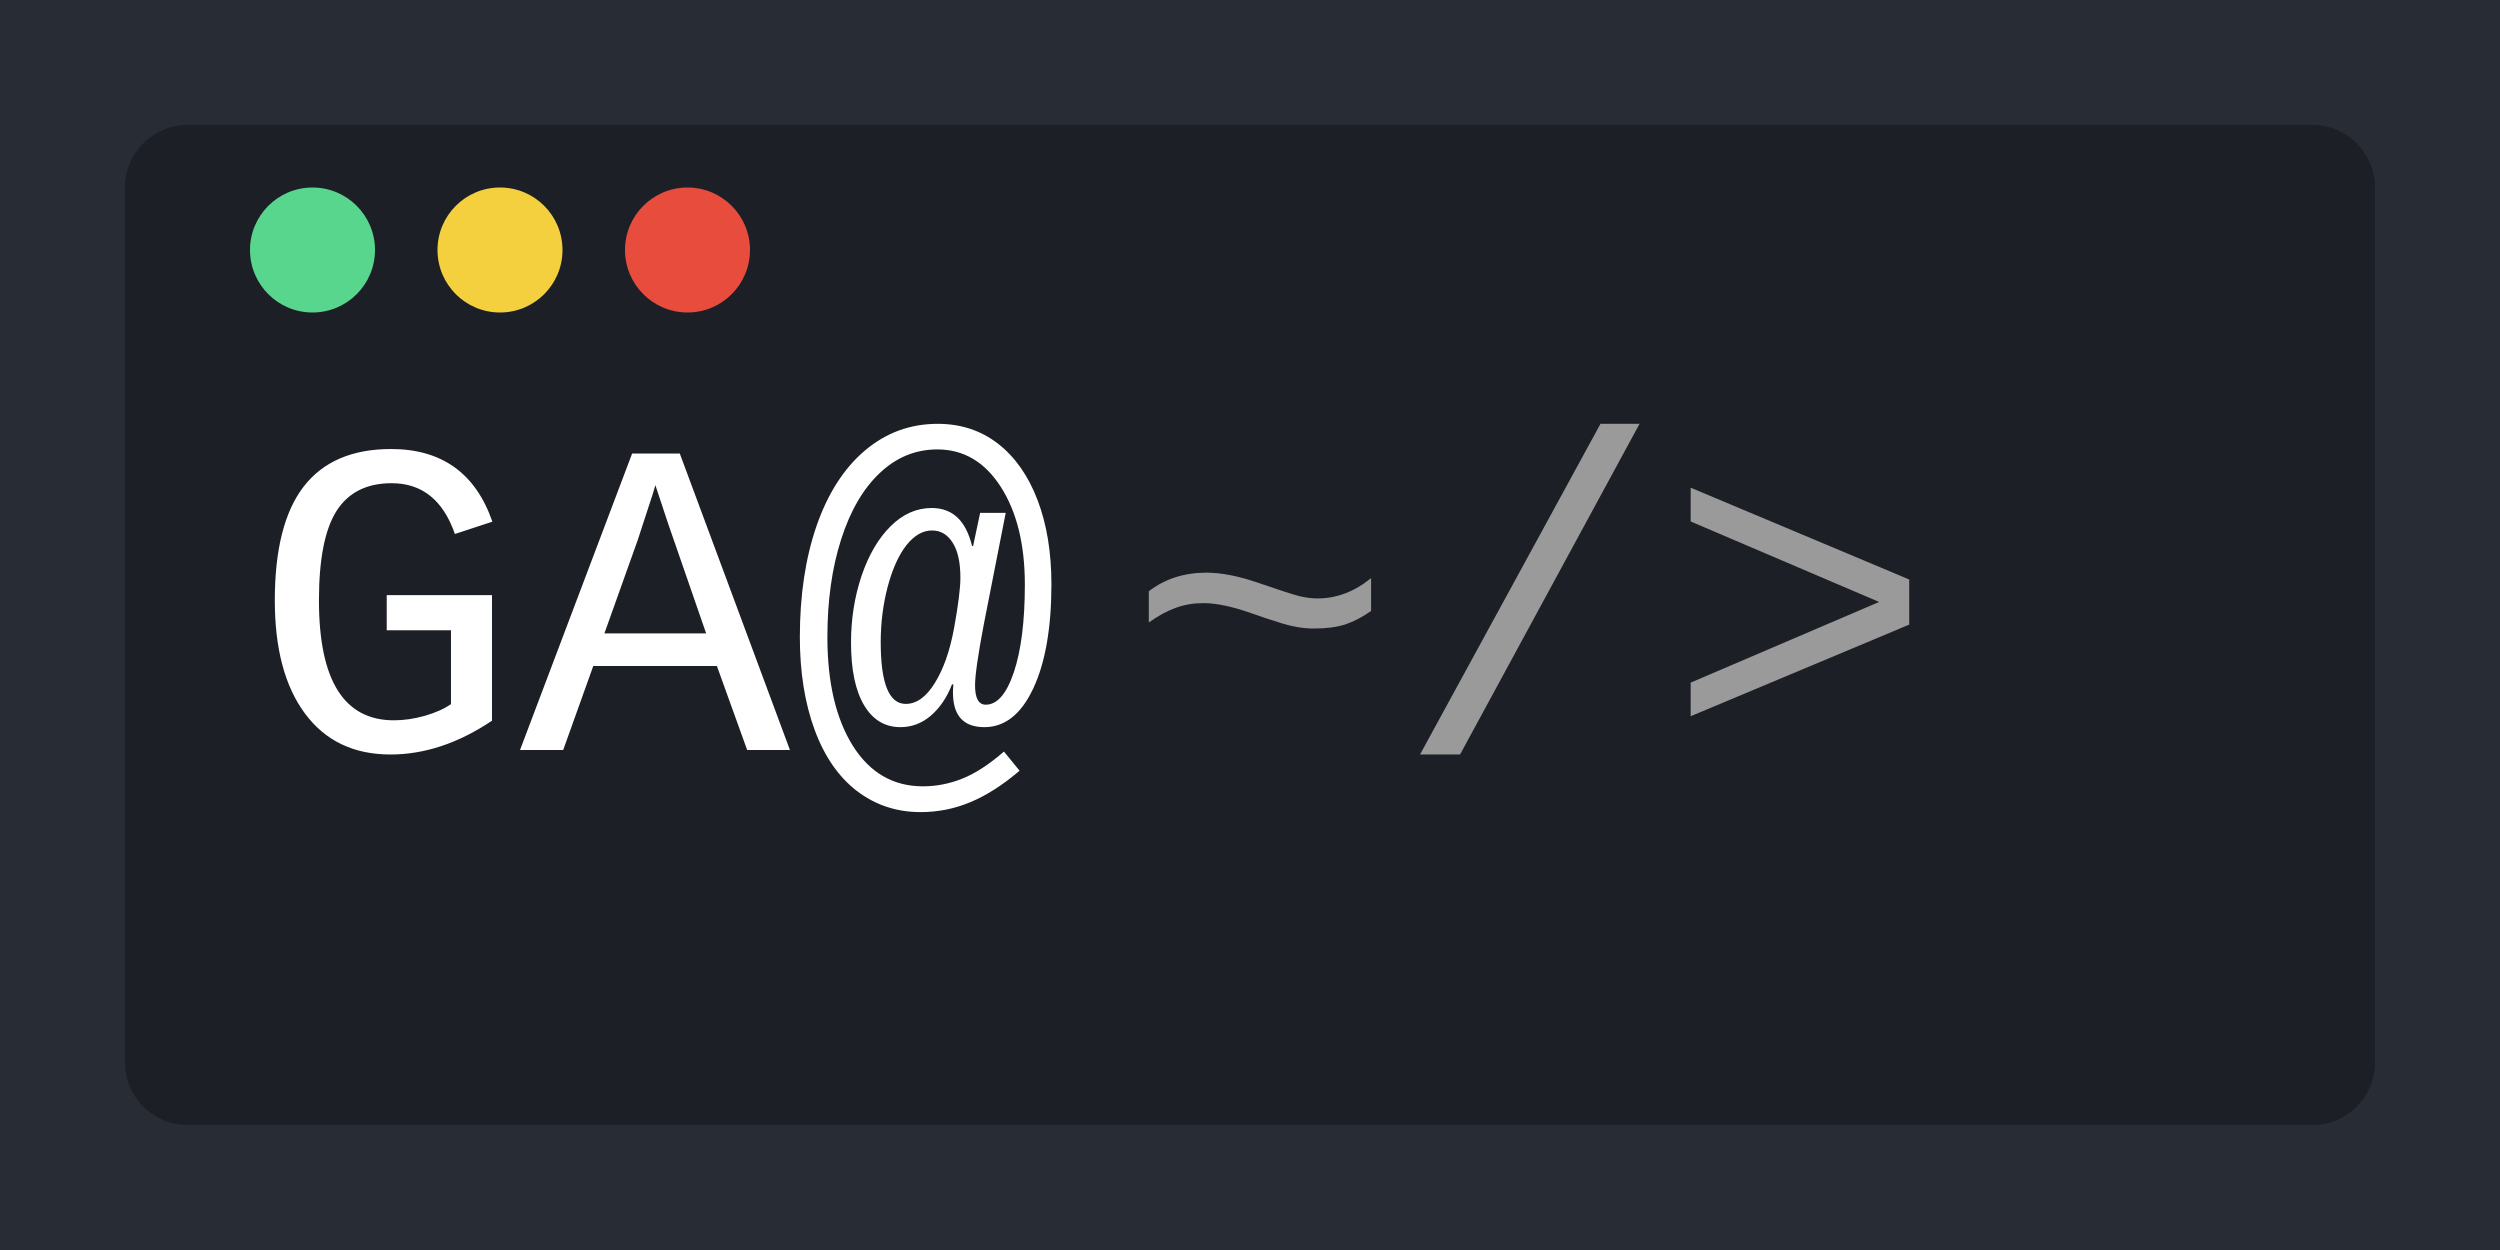
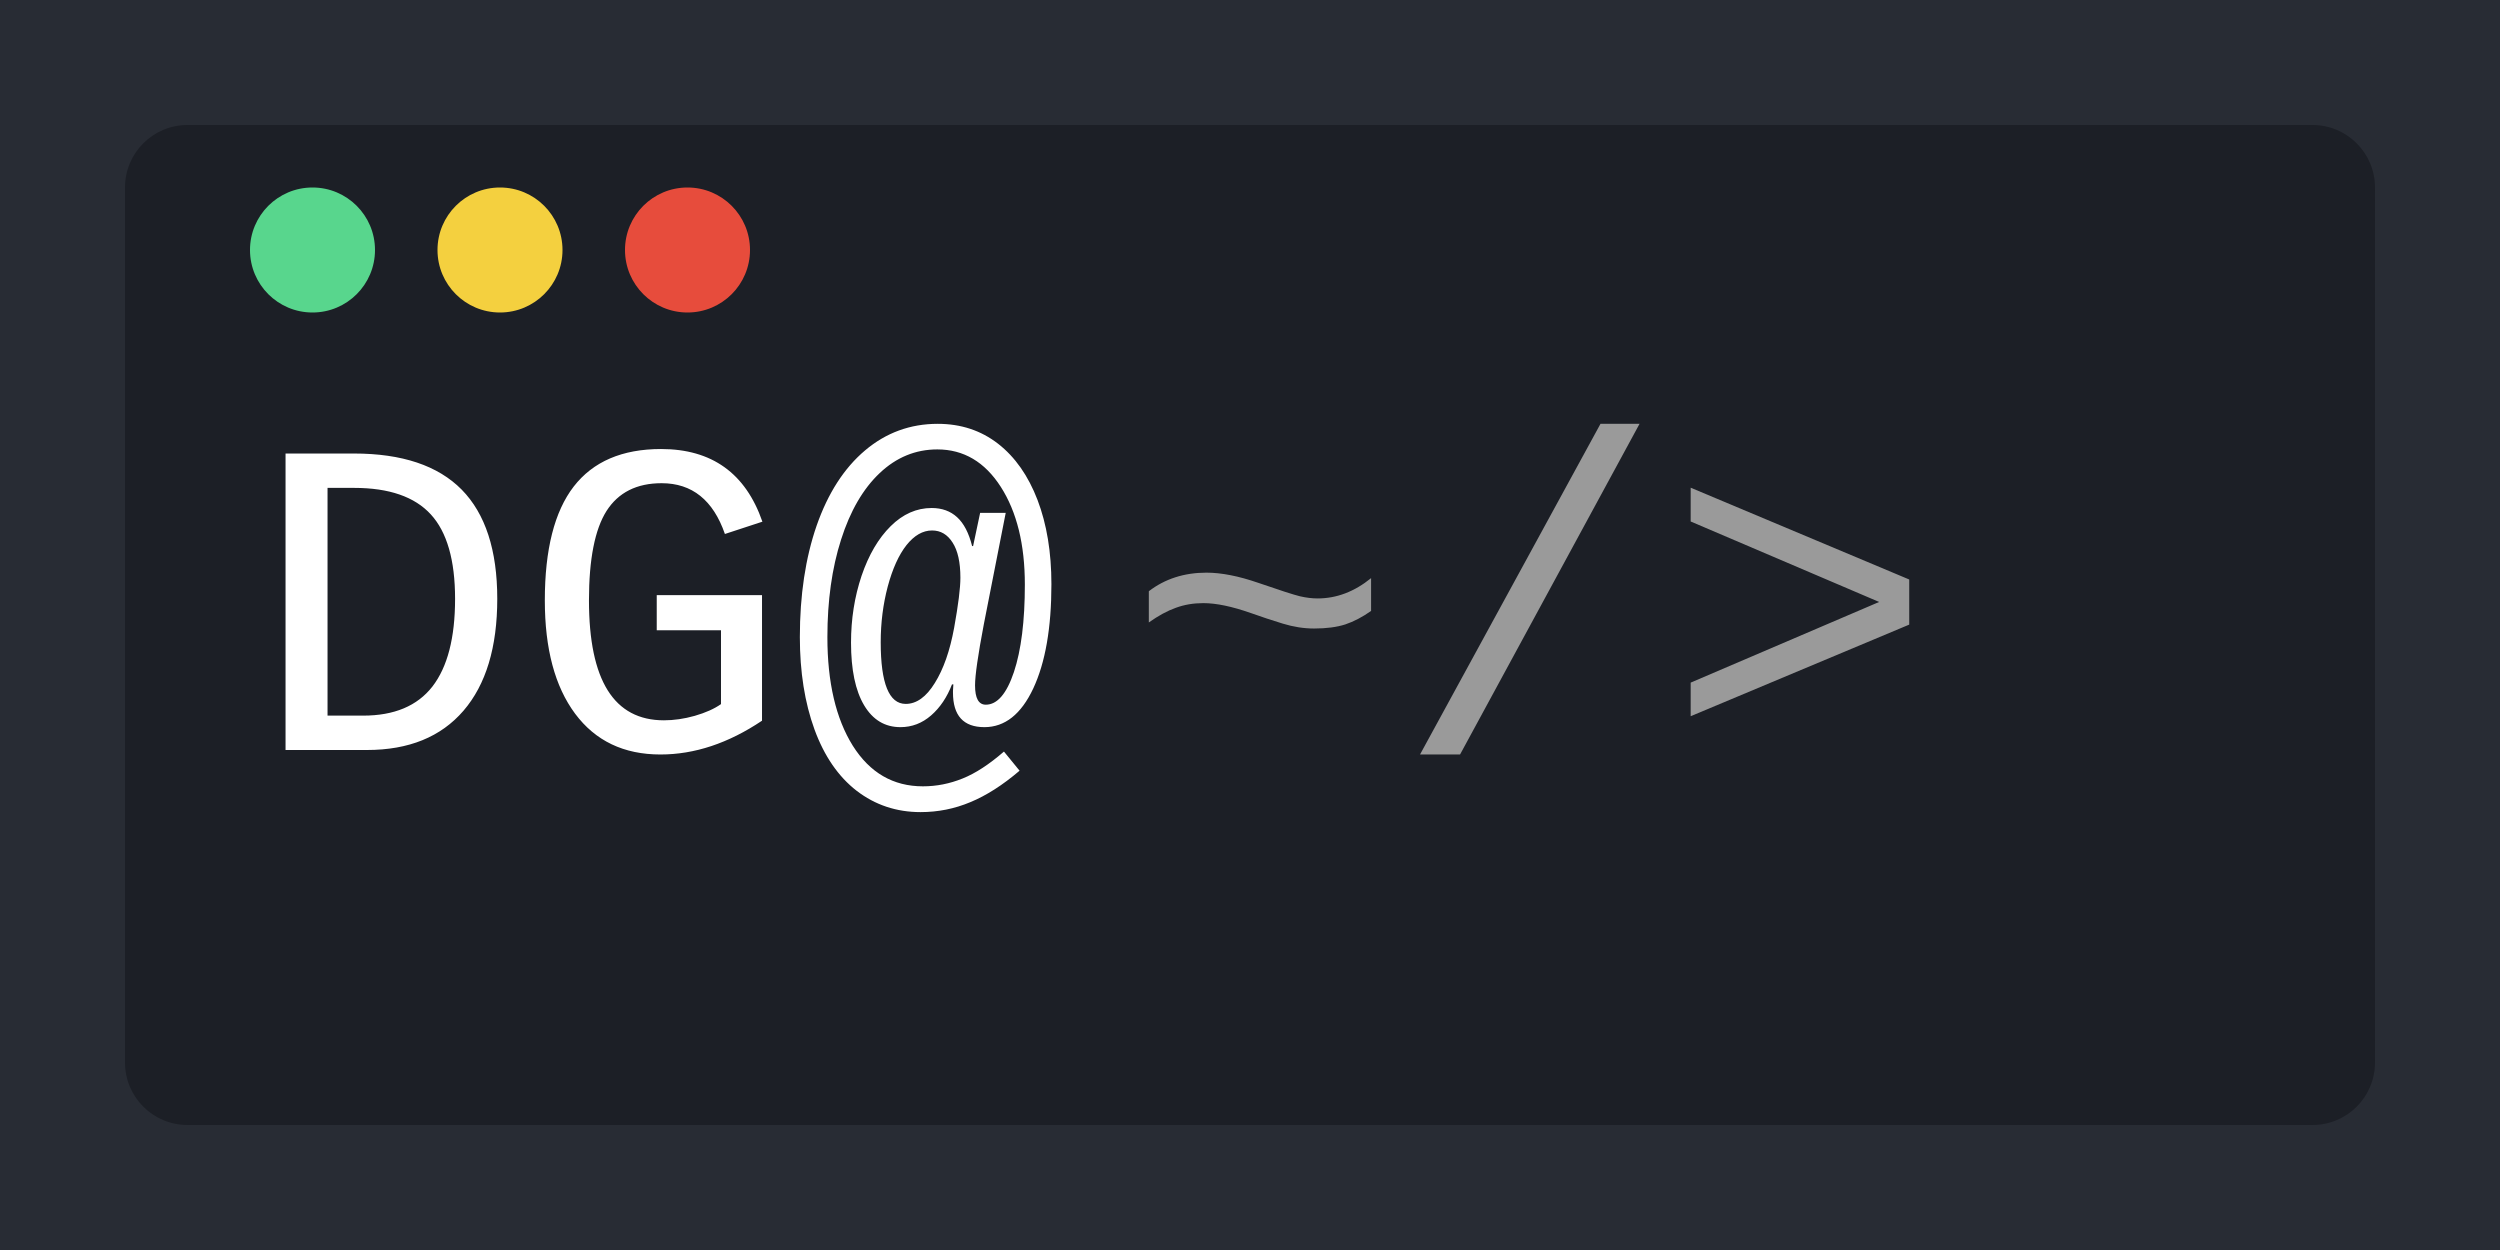
<svg xmlns="http://www.w3.org/2000/svg" viewBox="0 0 200 100">
  <rect width="200" height="100" fill="#282C34" />
  <rect x="10" y="10" width="180" height="80" rx="5" ry="5" fill="#1C1F26" />
  <circle cx="25" cy="20" r="5" fill="#58D68D" />
  <circle cx="40" cy="20" r="5" fill="#F4D03F" />
  <circle cx="55" cy="20" r="5" fill="#E74C3C" />
  <text x="20" y="60" font-family="'Courier New', monospace" font-size="36" fill="#FFFFFF">
-     GA@
+     DG@
  </text>
  <text x="90" y="60" font-family="'Courier New', monospace" font-size="36" fill="#9A9A9A">
    ~/&gt;
  </text>
</svg>
